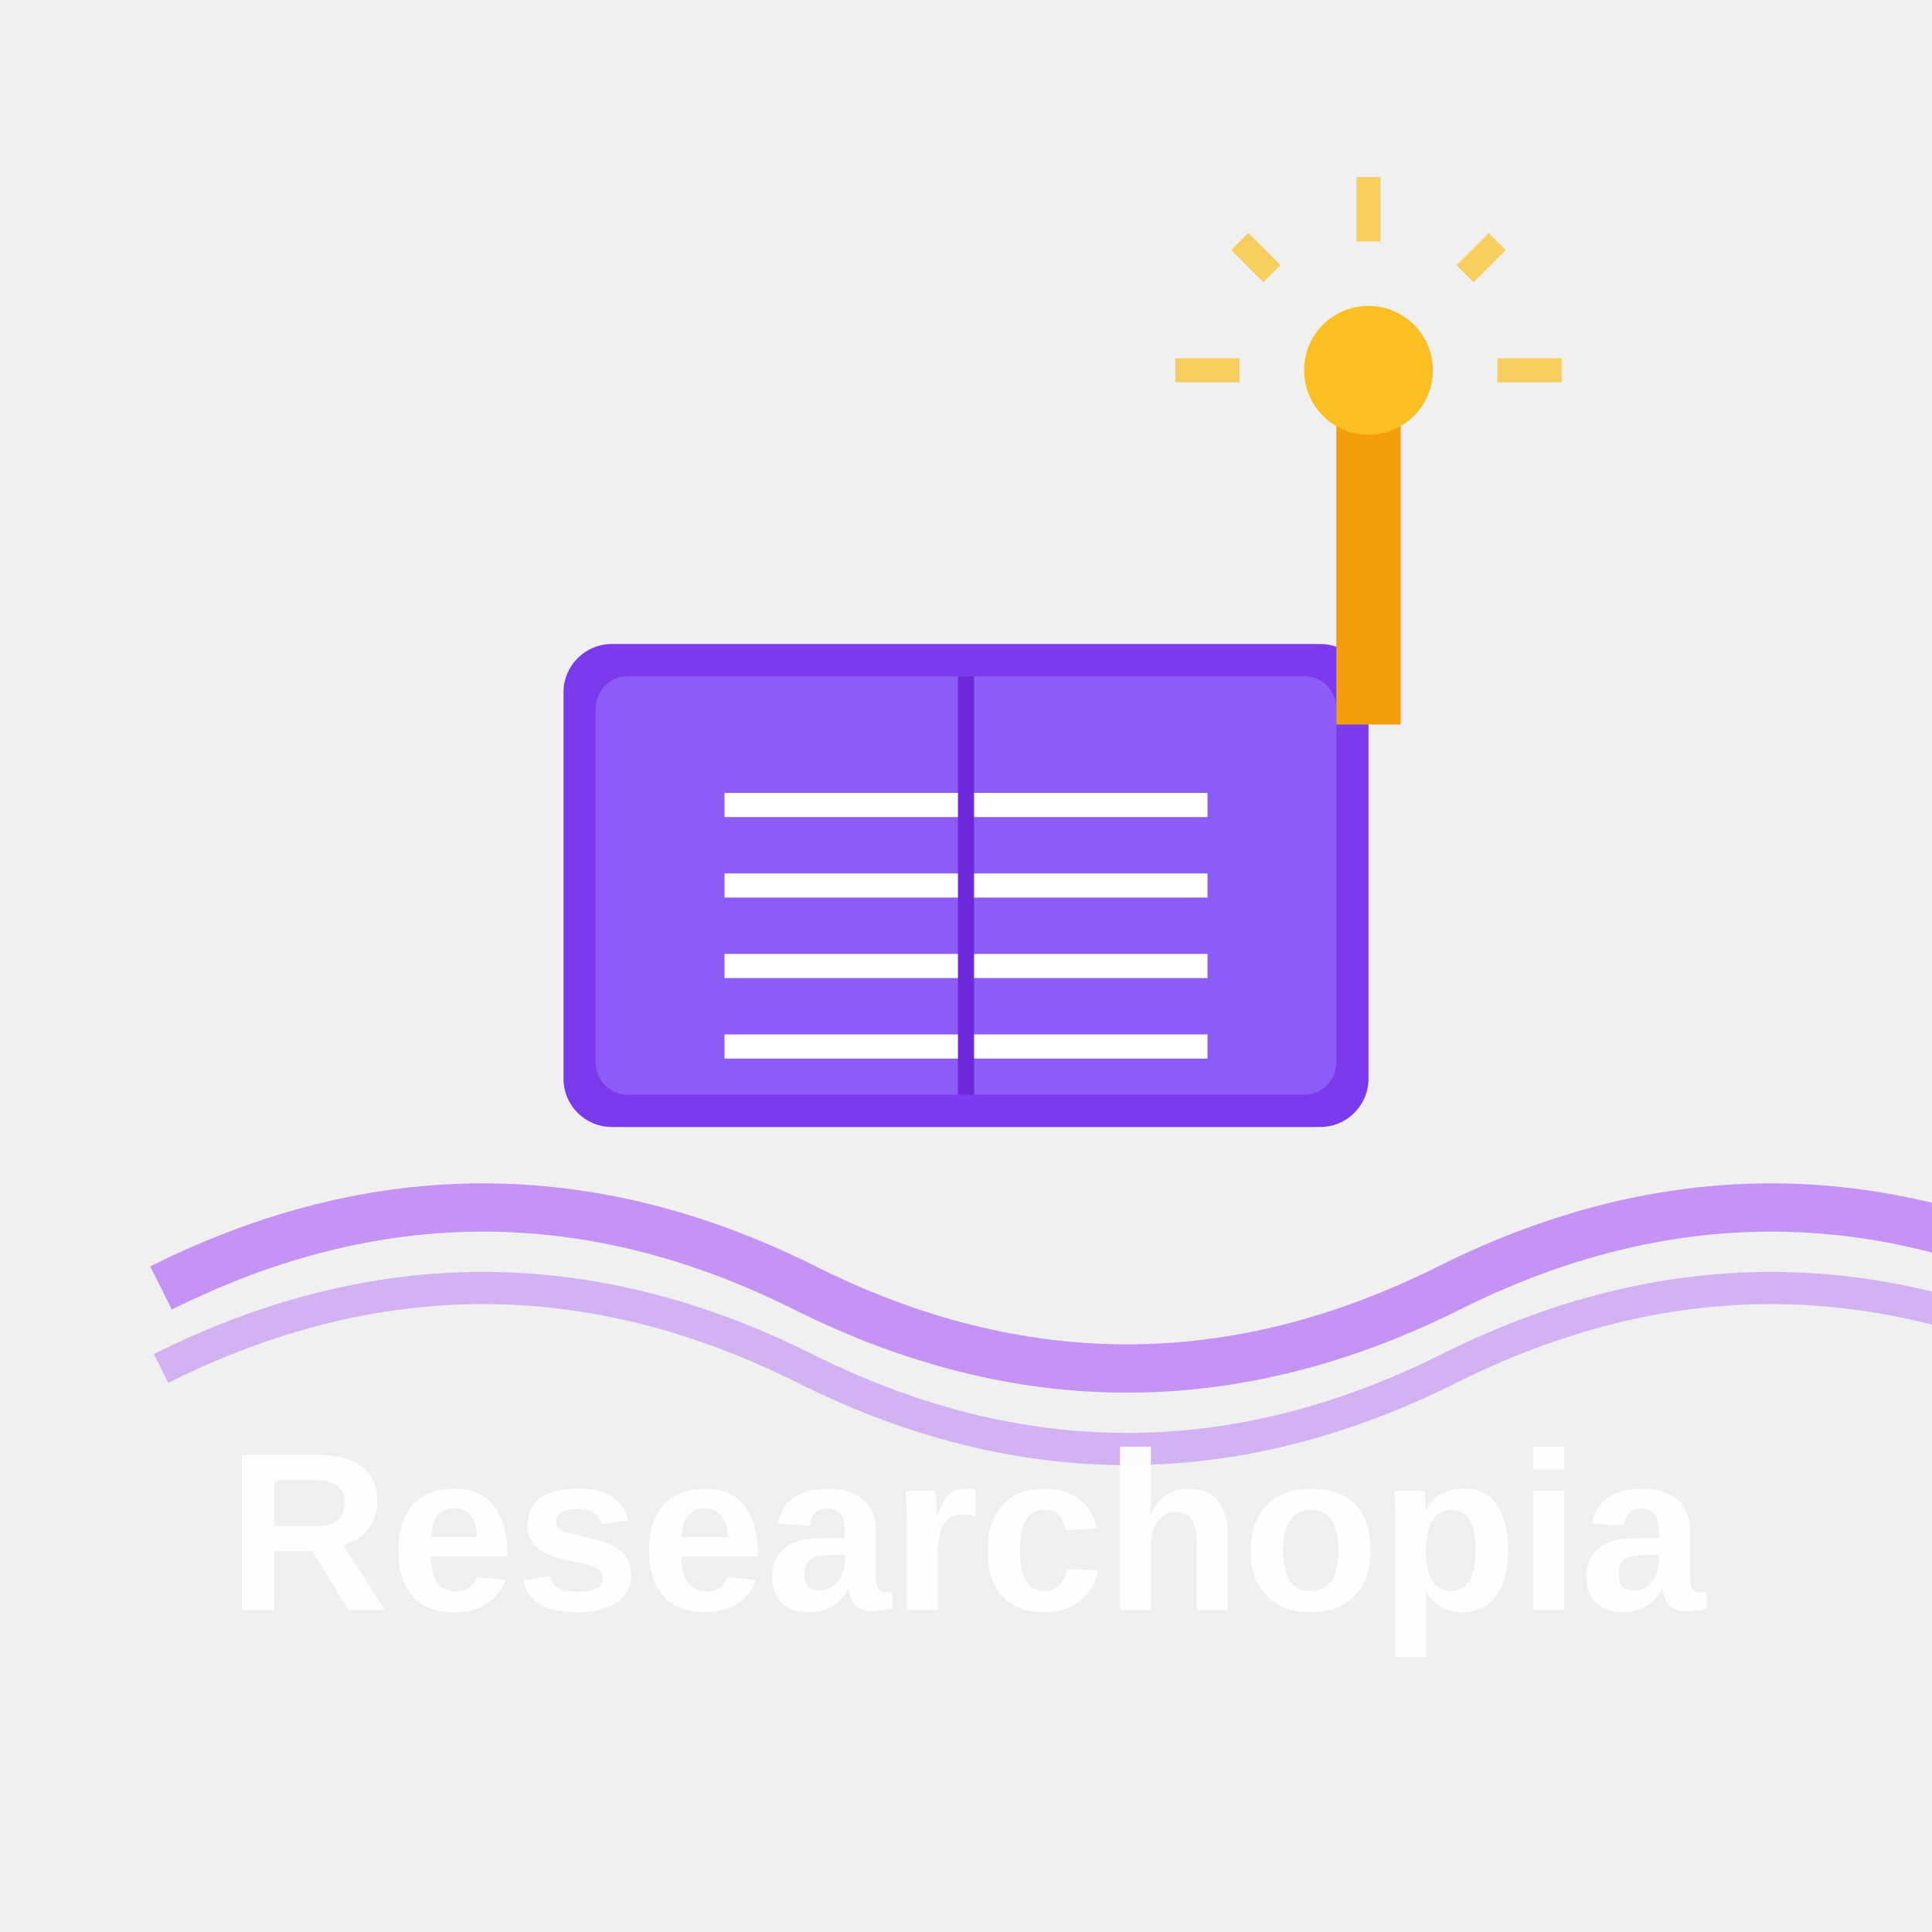
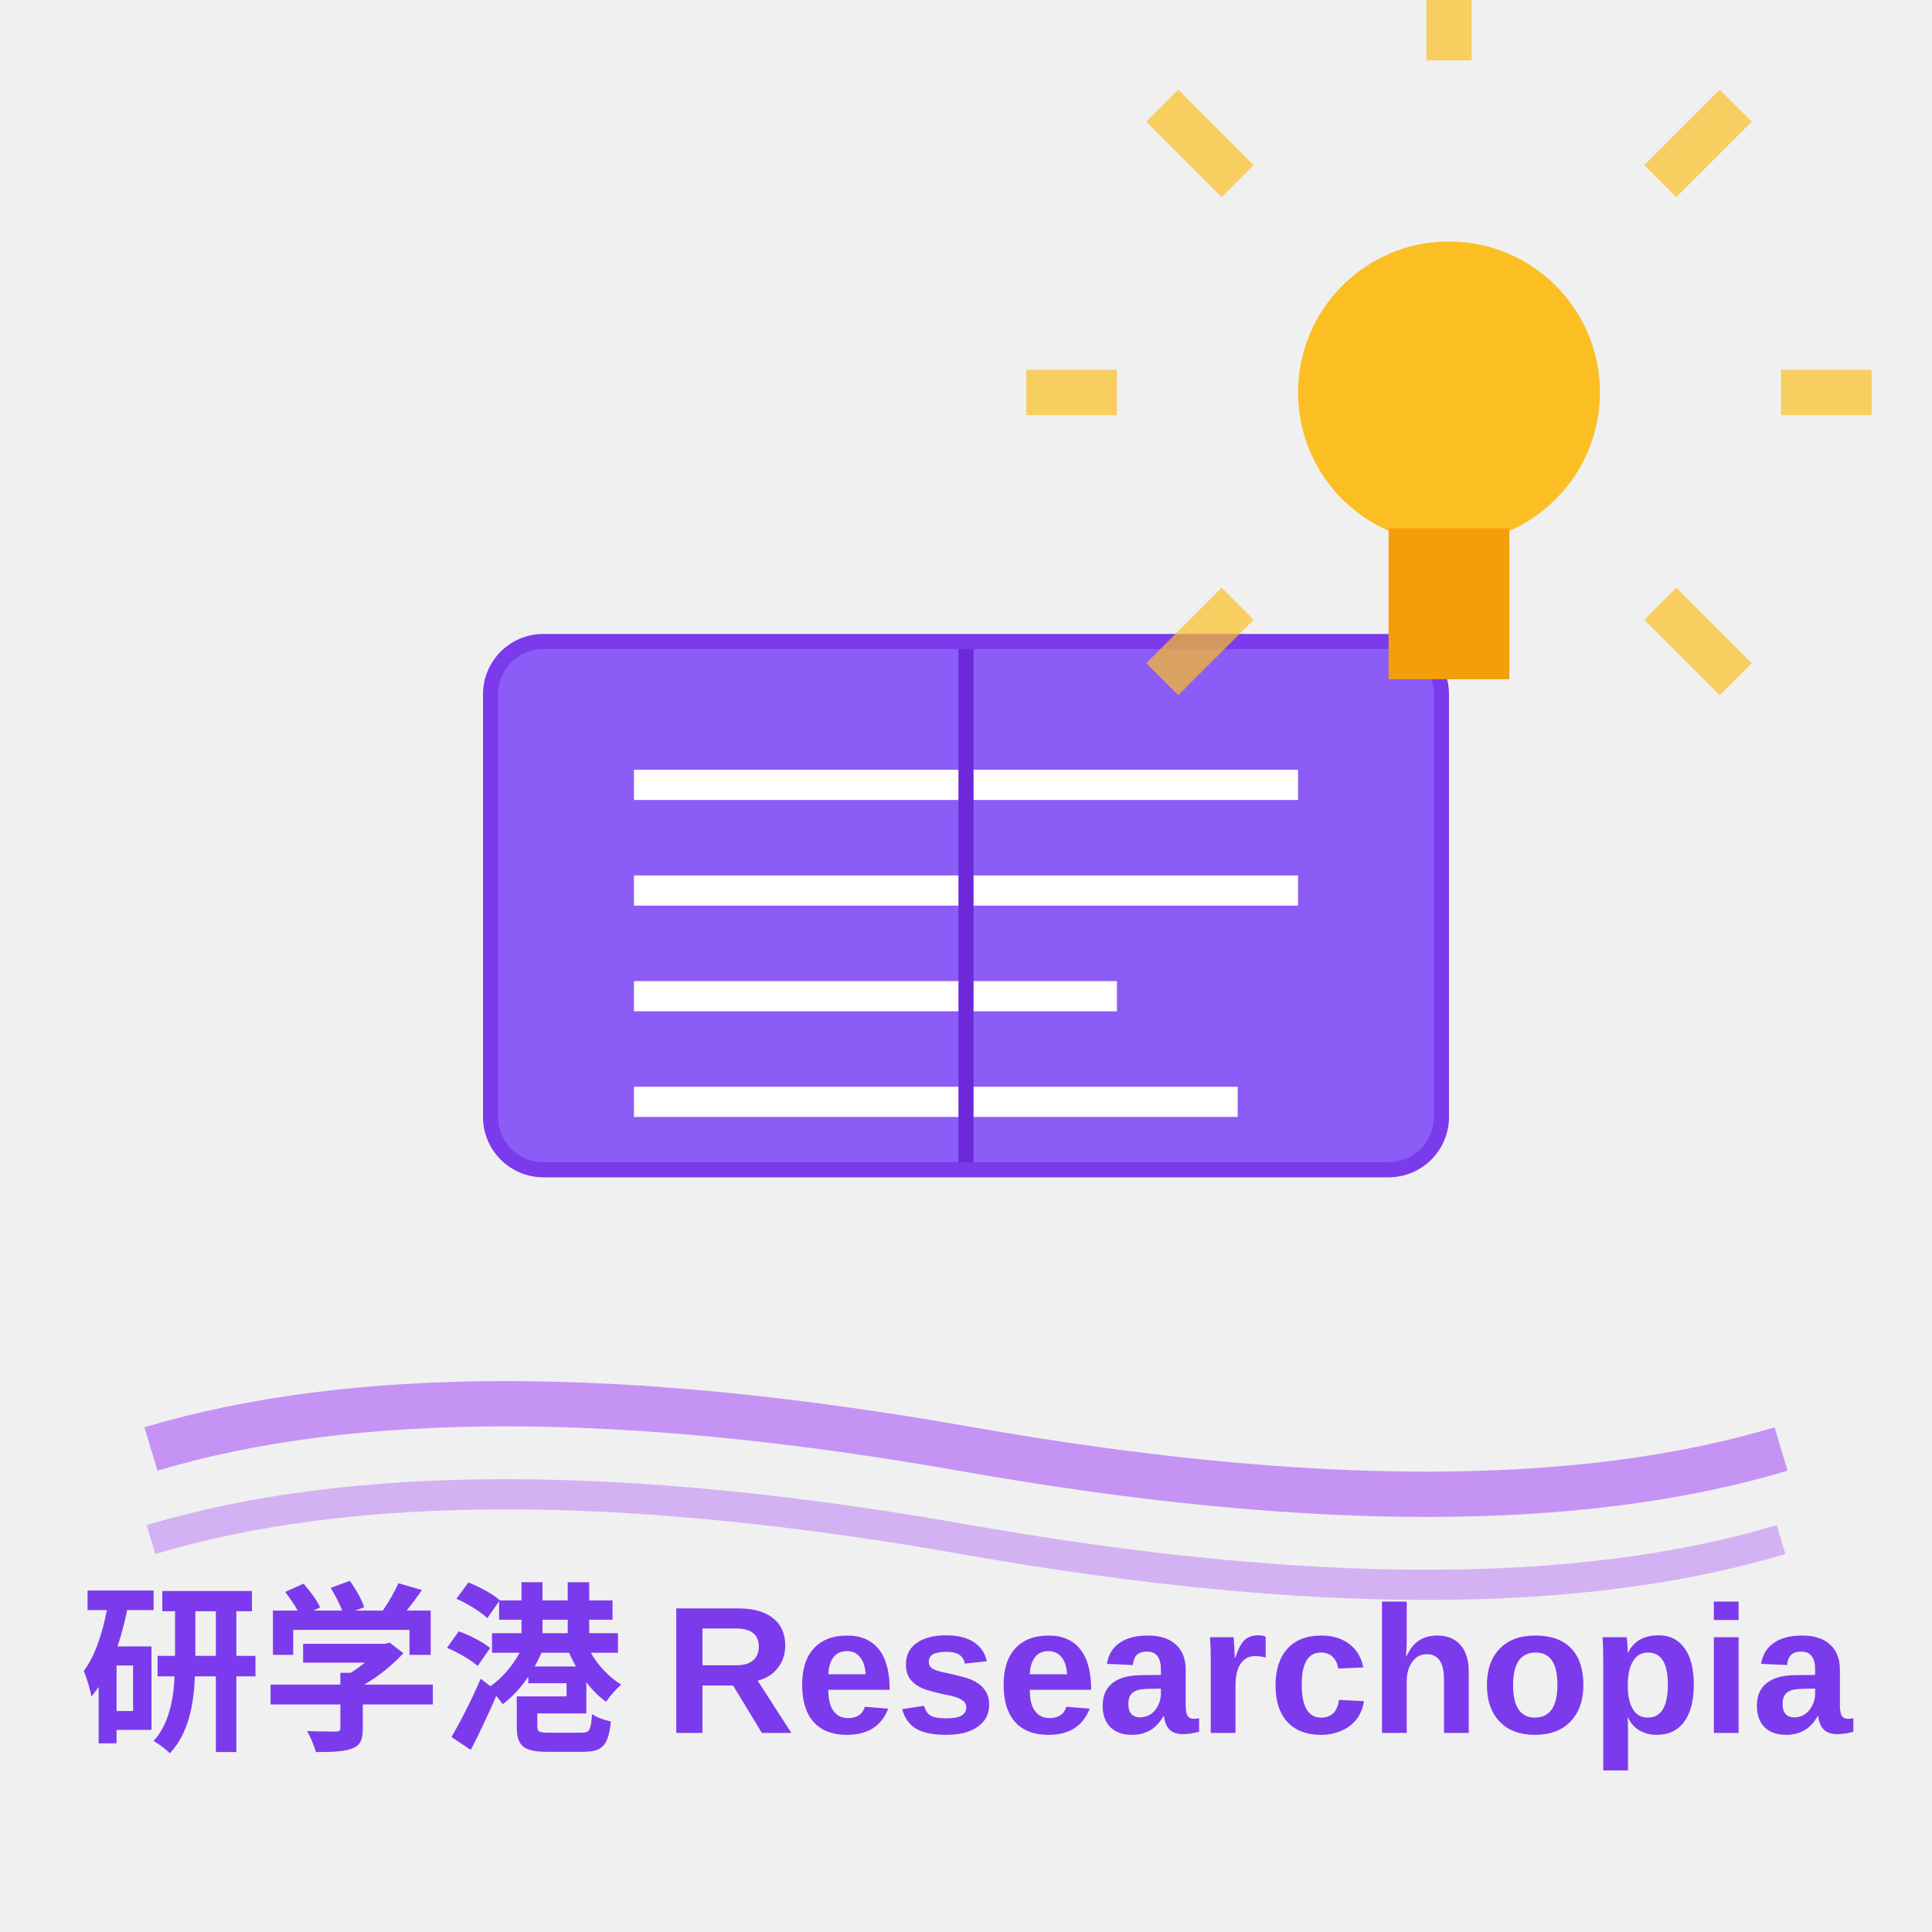
- <svg xmlns="http://www.w3.org/2000/svg" width="120" height="120" viewBox="0 0 120 120">
-   <path d="M 10 80 Q 30 70, 50 80 T 90 80 T 130 80" fill="none" stroke="#a855f7" stroke-width="3" opacity="0.6" />
-   <path d="M 10 85 Q 30 75, 50 85 T 90 85 T 130 85" fill="none" stroke="#a855f7" stroke-width="2" opacity="0.4" />
-   <g transform="translate(60,60)">
-     <rect x="-25" y="-20" width="50" height="30" fill="#7c3aed" rx="3" />
-     <rect x="-23" y="-18" width="46" height="26" fill="#8b5cf6" rx="2" />
-     <line x1="-15" y1="-10" x2="15" y2="-10" stroke="white" stroke-width="1.5" />
-     <line x1="-15" y1="-5" x2="15" y2="-5" stroke="white" stroke-width="1.5" />
-     <line x1="-15" y1="0" x2="15" y2="0" stroke="white" stroke-width="1.5" />
-     <line x1="-15" y1="5" x2="15" y2="5" stroke="white" stroke-width="1.5" />
-     <line x1="0" y1="-18" x2="0" y2="8" stroke="#6d28d9" stroke-width="1" />
+ <svg xmlns="http://www.w3.org/2000/svg" width="128" height="128" viewBox="0 0 128 128">
+   <path d="M10 96 Q30 90 64 96 T118 96" fill="none" stroke="#a855f7" stroke-width="3" opacity="0.6" />
+   <path d="M10 102 Q30 96 64 102 T118 102" fill="none" stroke="#a855f7" stroke-width="2" opacity="0.4" />
+   <rect x="32" y="42" width="64" height="36" rx="4" fill="#7c3aed" />
+   <rect x="33" y="43" width="62" height="34" rx="3" fill="#8b5cf6" />
+   <line x1="42" y1="52" x2="86" y2="52" stroke="white" stroke-width="2" />
+   <line x1="42" y1="59" x2="86" y2="59" stroke="white" stroke-width="2" />
+   <line x1="42" y1="66" x2="74" y2="66" stroke="white" stroke-width="2" />
+   <line x1="42" y1="73" x2="82" y2="73" stroke="white" stroke-width="2" />
+   <line x1="64" y1="43" x2="64" y2="77" stroke="#6d28d9" stroke-width="1" />
+   <circle cx="96" cy="26" r="10" fill="#fbbf24" />
+   <rect x="92" y="35" width="8" height="10" fill="#f59e0b" />
+   <g stroke="#fbbf24" stroke-width="3" opacity="0.7">
+     <line x1="74" y1="26" x2="68" y2="26" />
+     <line x1="118" y1="26" x2="124" y2="26" />
+     <line x1="96" y1="4" x2="96" y2="-2" />
+     <line x1="82" y1="12" x2="77" y2="7" />
+     <line x1="110" y1="12" x2="115" y2="7" />
+     <line x1="82" y1="40" x2="77" y2="45" />
+     <line x1="110" y1="40" x2="115" y2="45" />
  </g>
-   <g transform="translate(85,35)">
-     <rect x="-2" y="-10" width="4" height="20" fill="#f59e0b" />
-     <circle cx="0" cy="-12" r="4" fill="#fbbf24" />
-     <g stroke="#fbbf24" stroke-width="1.5" opacity="0.7">
-       <line x1="-8" y1="-12" x2="-12" y2="-12" />
-       <line x1="8" y1="-12" x2="12" y2="-12" />
-       <line x1="0" y1="-20" x2="0" y2="-24" />
-       <line x1="-6" y1="-18" x2="-8" y2="-20" />
-       <line x1="6" y1="-18" x2="8" y2="-20" />
-     </g>
-   </g>
-   <text x="60" y="100" font-family="Arial, sans-serif" font-size="14" font-weight="bold" fill="rgba(255,255,255,0.95)" text-anchor="middle">Researchopia</text>
+   <text x="64" y="115" font-family="Arial, sans-serif" font-size="12" font-weight="bold" fill="#7c3aed" text-anchor="middle">研学港 Researchopia</text>
</svg>
